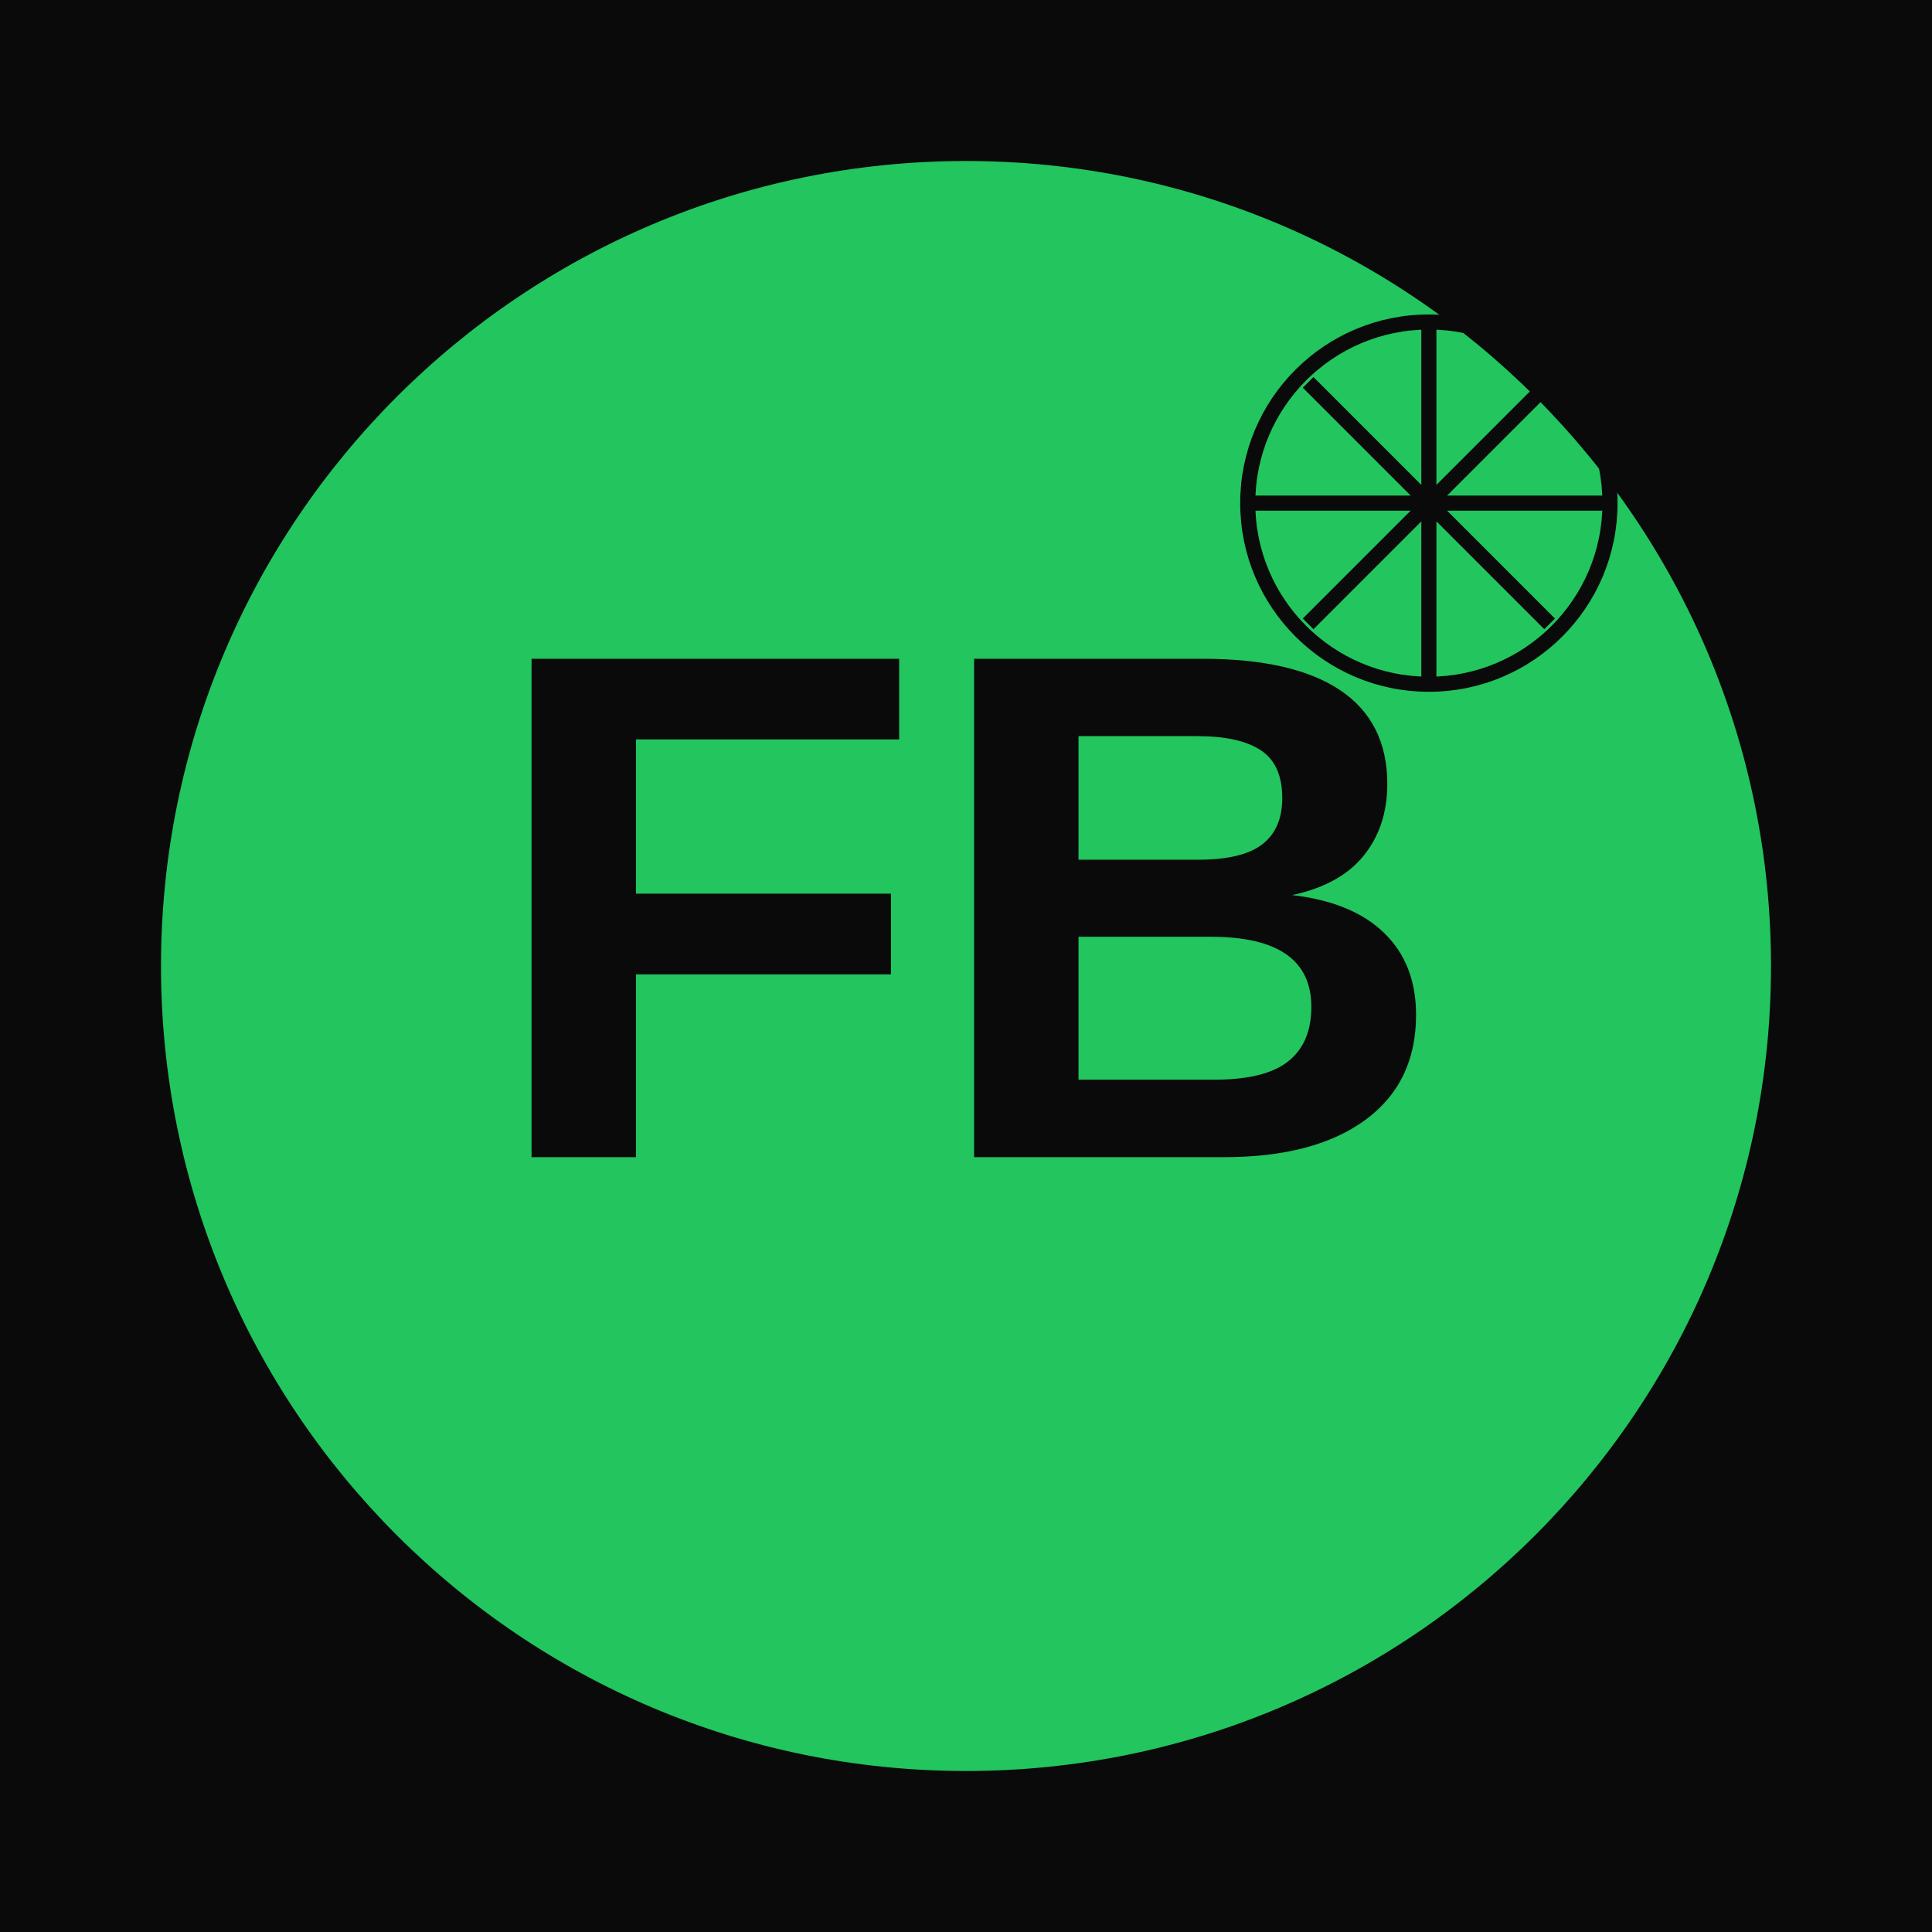
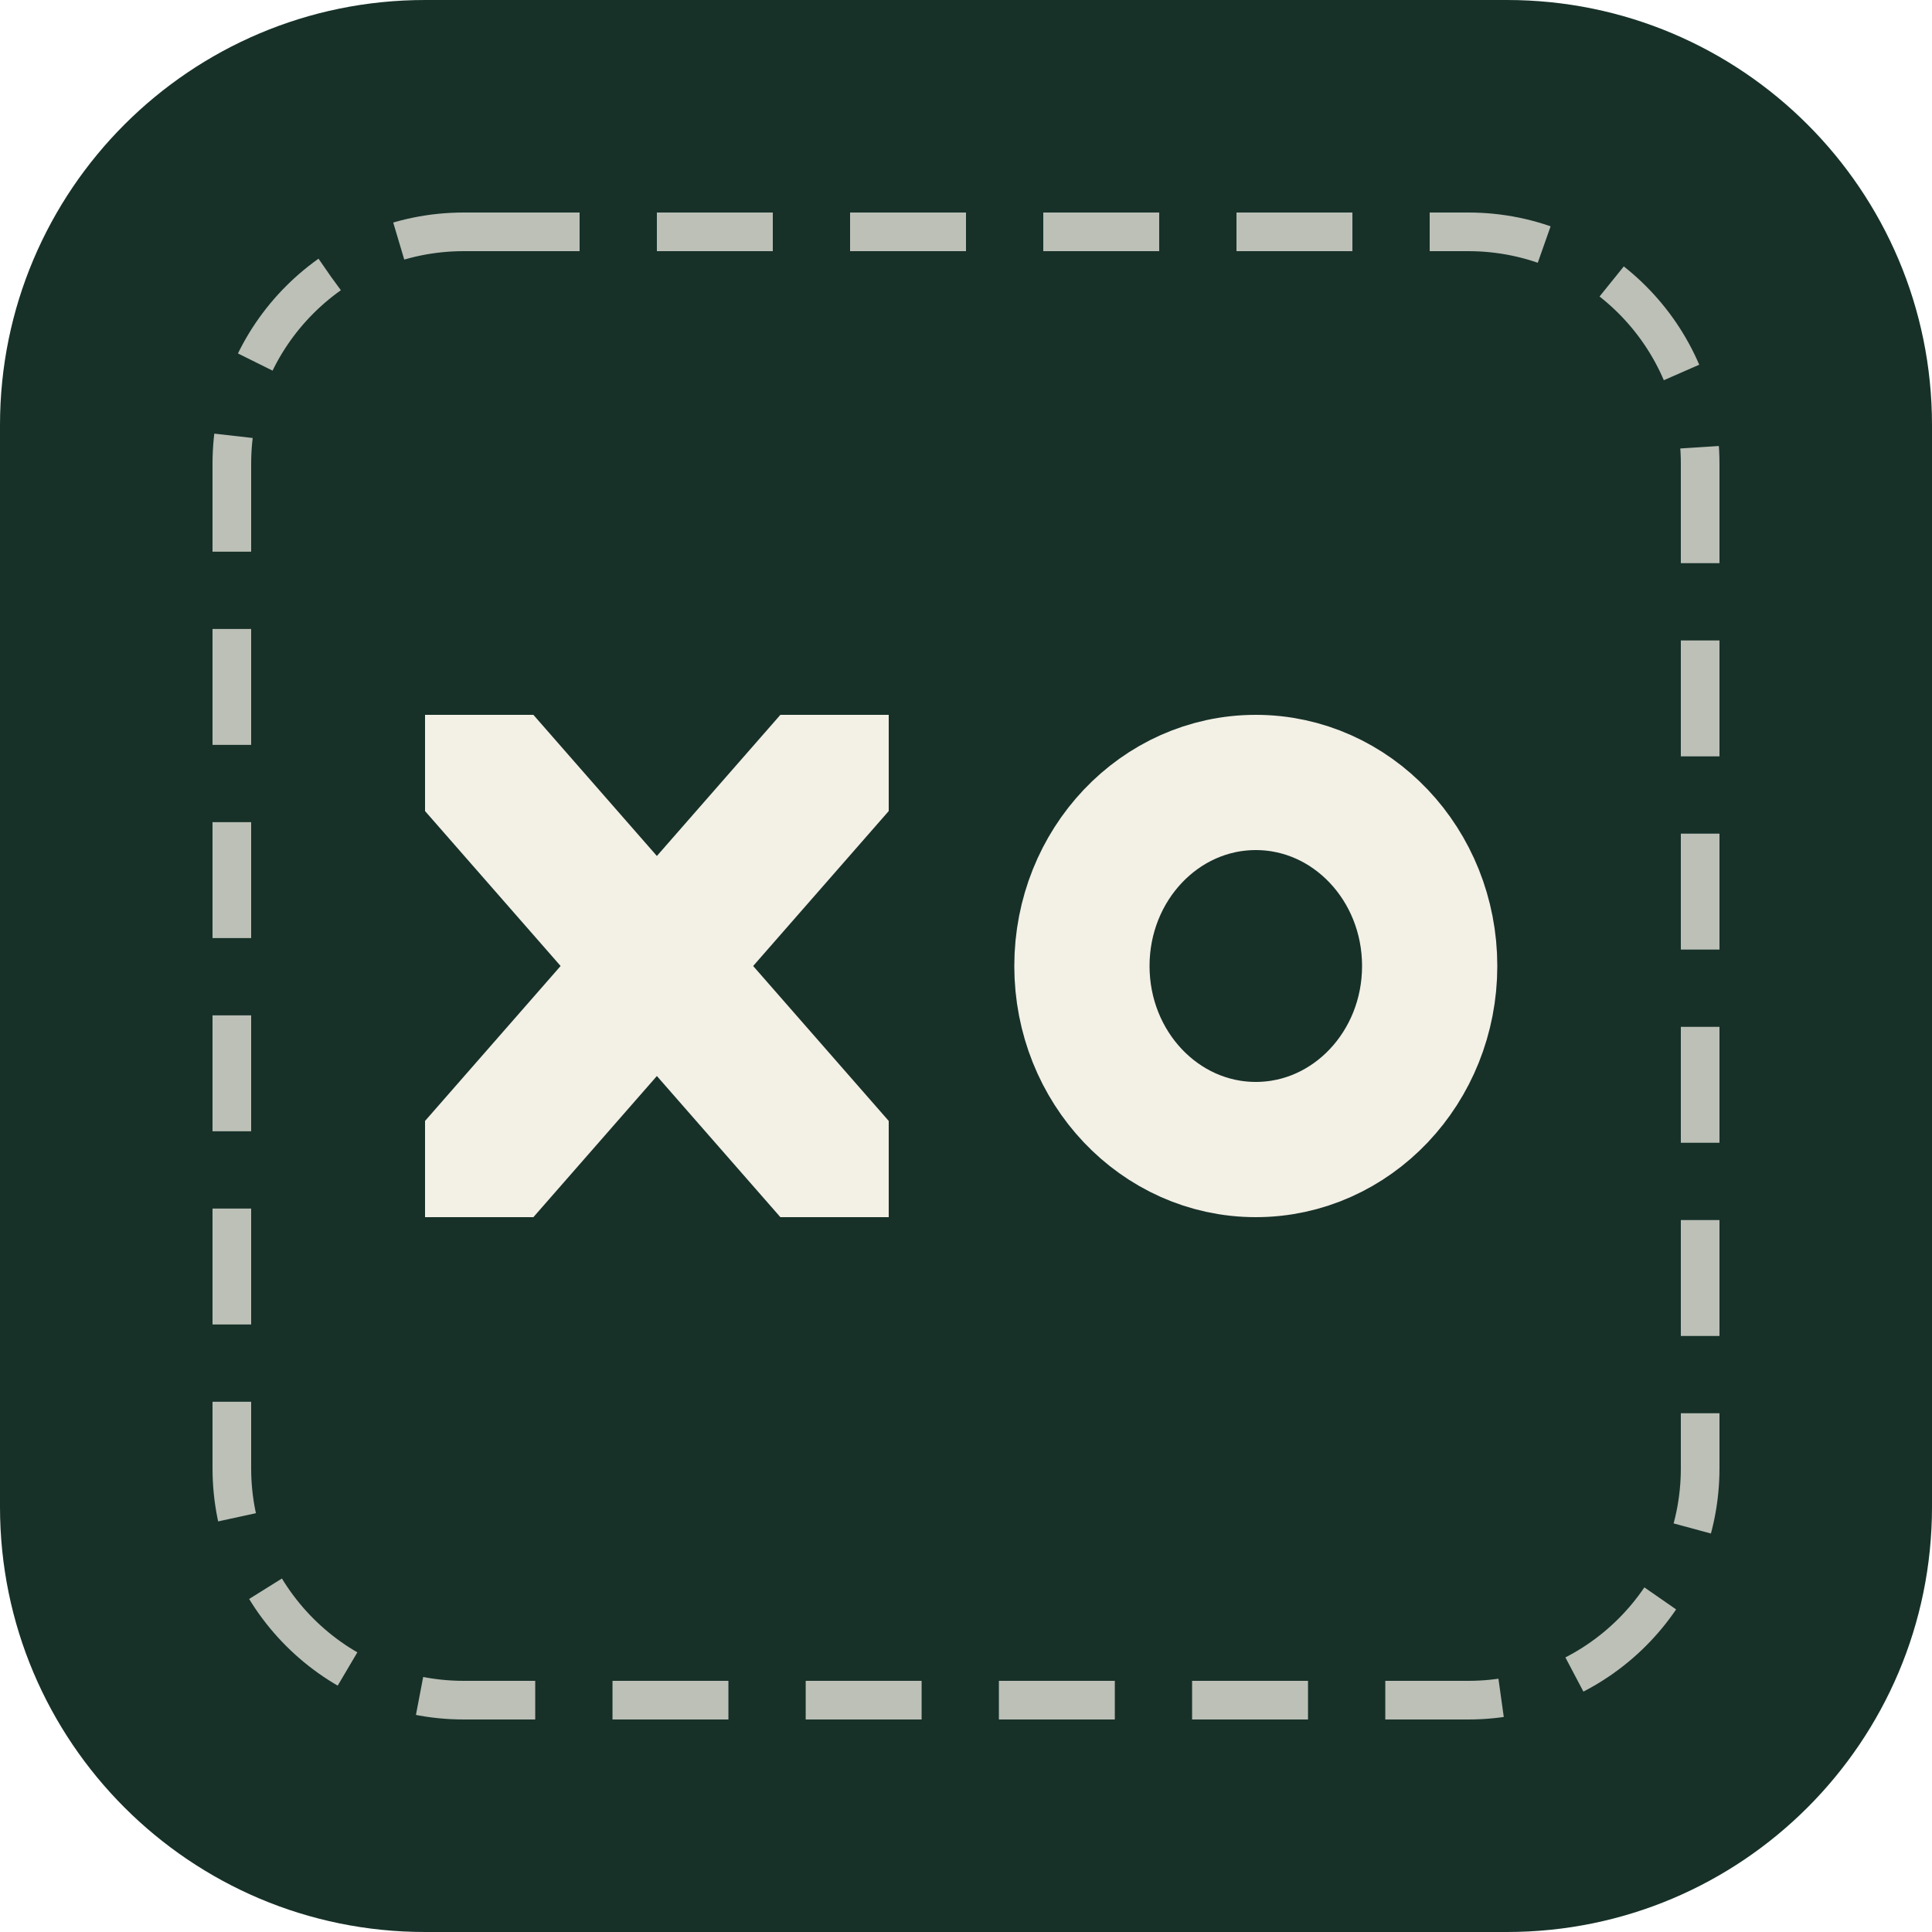
- <svg xmlns="http://www.w3.org/2000/svg" viewBox="0 0 192 192">
-   <rect width="192" height="192" fill="#0a0a0a" />
-   <circle cx="96" cy="96" r="80" fill="#22c55e" />
-   <text x="96" y="115" font-family="Arial, sans-serif" font-size="72" font-weight="bold" text-anchor="middle" fill="#0a0a0a">FB</text>
-   <circle cx="142" cy="50" r="18" fill="none" stroke="#0a0a0a" stroke-width="1.5" />
-   <line x1="142" y1="32" x2="142" y2="68" stroke="#0a0a0a" stroke-width="1.5" />
-   <line x1="124" y1="50" x2="160" y2="50" stroke="#0a0a0a" stroke-width="1.5" />
-   <line x1="130" y1="38" x2="154" y2="62" stroke="#0a0a0a" stroke-width="1.5" />
-   <line x1="154" y1="38" x2="130" y2="62" stroke="#0a0a0a" stroke-width="1.5" />
+ <svg xmlns="http://www.w3.org/2000/svg" width="192" height="192" viewBox="0 0 100 100">
+   <defs>
+     <clipPath id="x">
+       <rect x="22" y="37" width="24" height="26" />
+     </clipPath>
+   </defs>
+   <rect width="100" height="100" rx="22" fill="#173129" />
+   <rect x="12" y="12" width="76" height="76" rx="12" fill="none" stroke="#F3F0E6" stroke-opacity=".75" stroke-width="2" stroke-dasharray="6 4" />
+   <path d="M20 34 L48 66 M48 34 L20 66" fill="none" stroke="#F3F0E6" stroke-width="7.5" clip-path="url(#x)" />
+   <ellipse cx="65" cy="50" rx="9" ry="9.5" fill="none" stroke="#F3F0E6" stroke-width="7" />
</svg>
